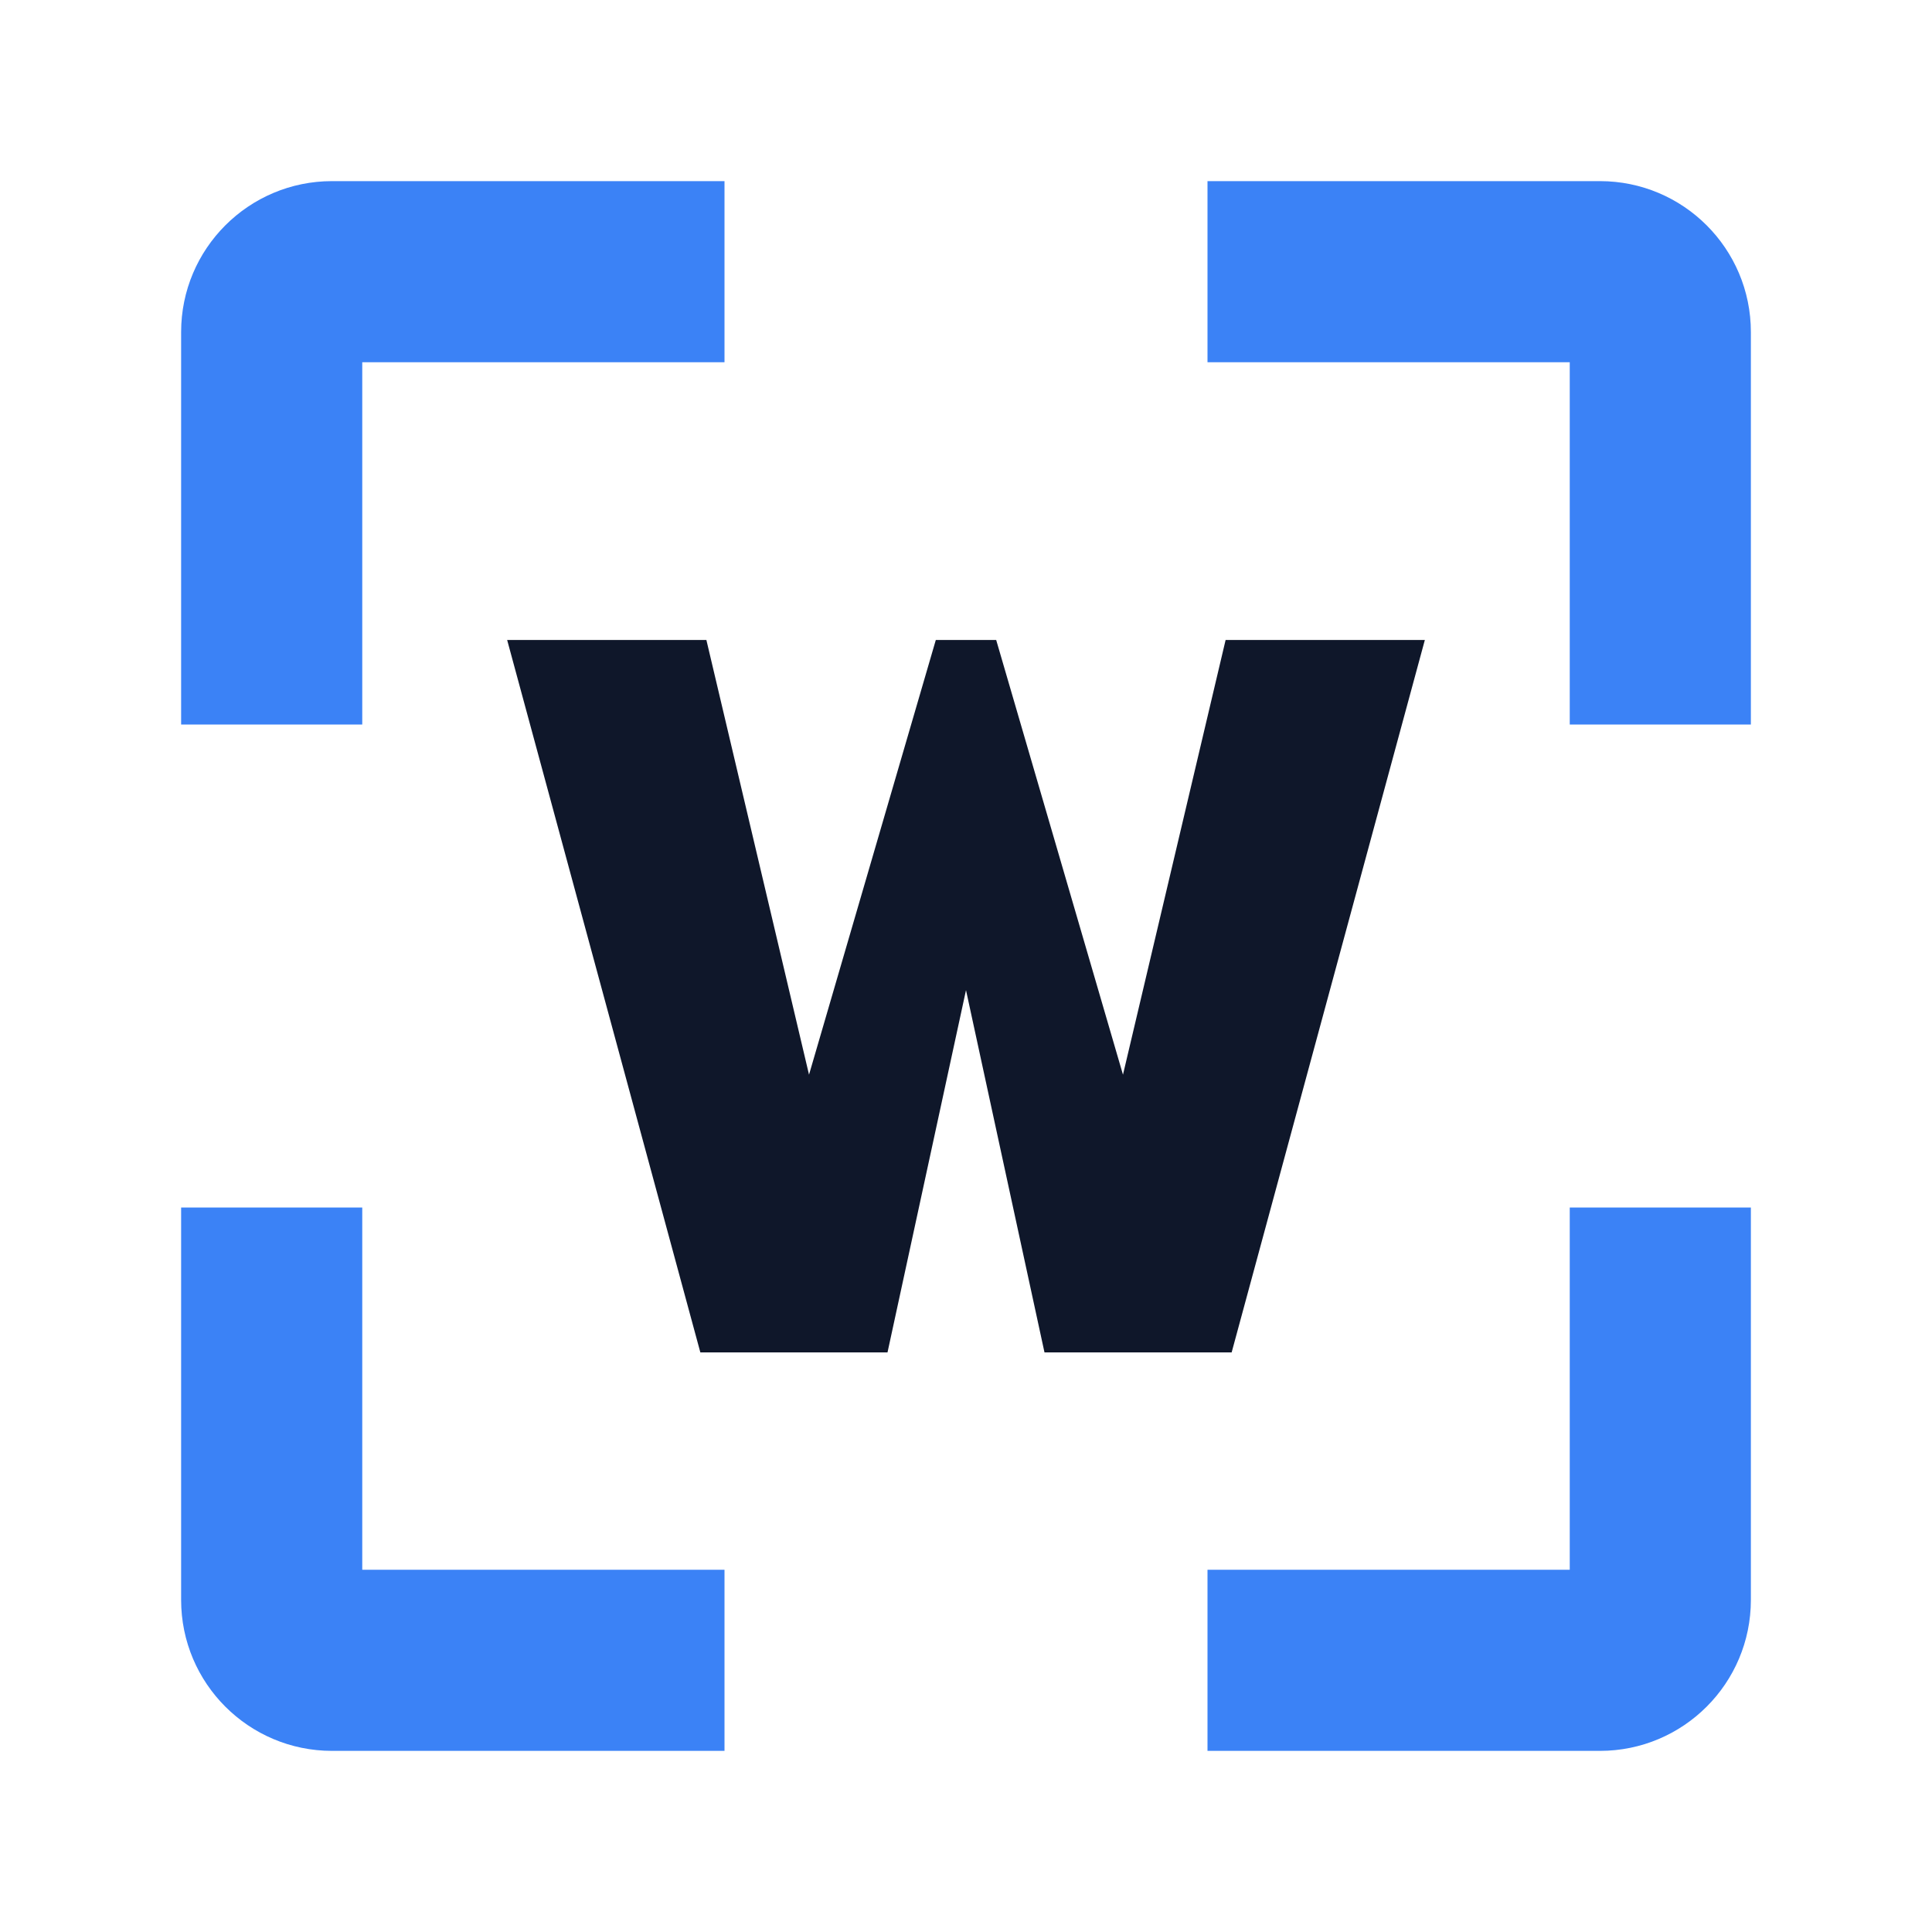
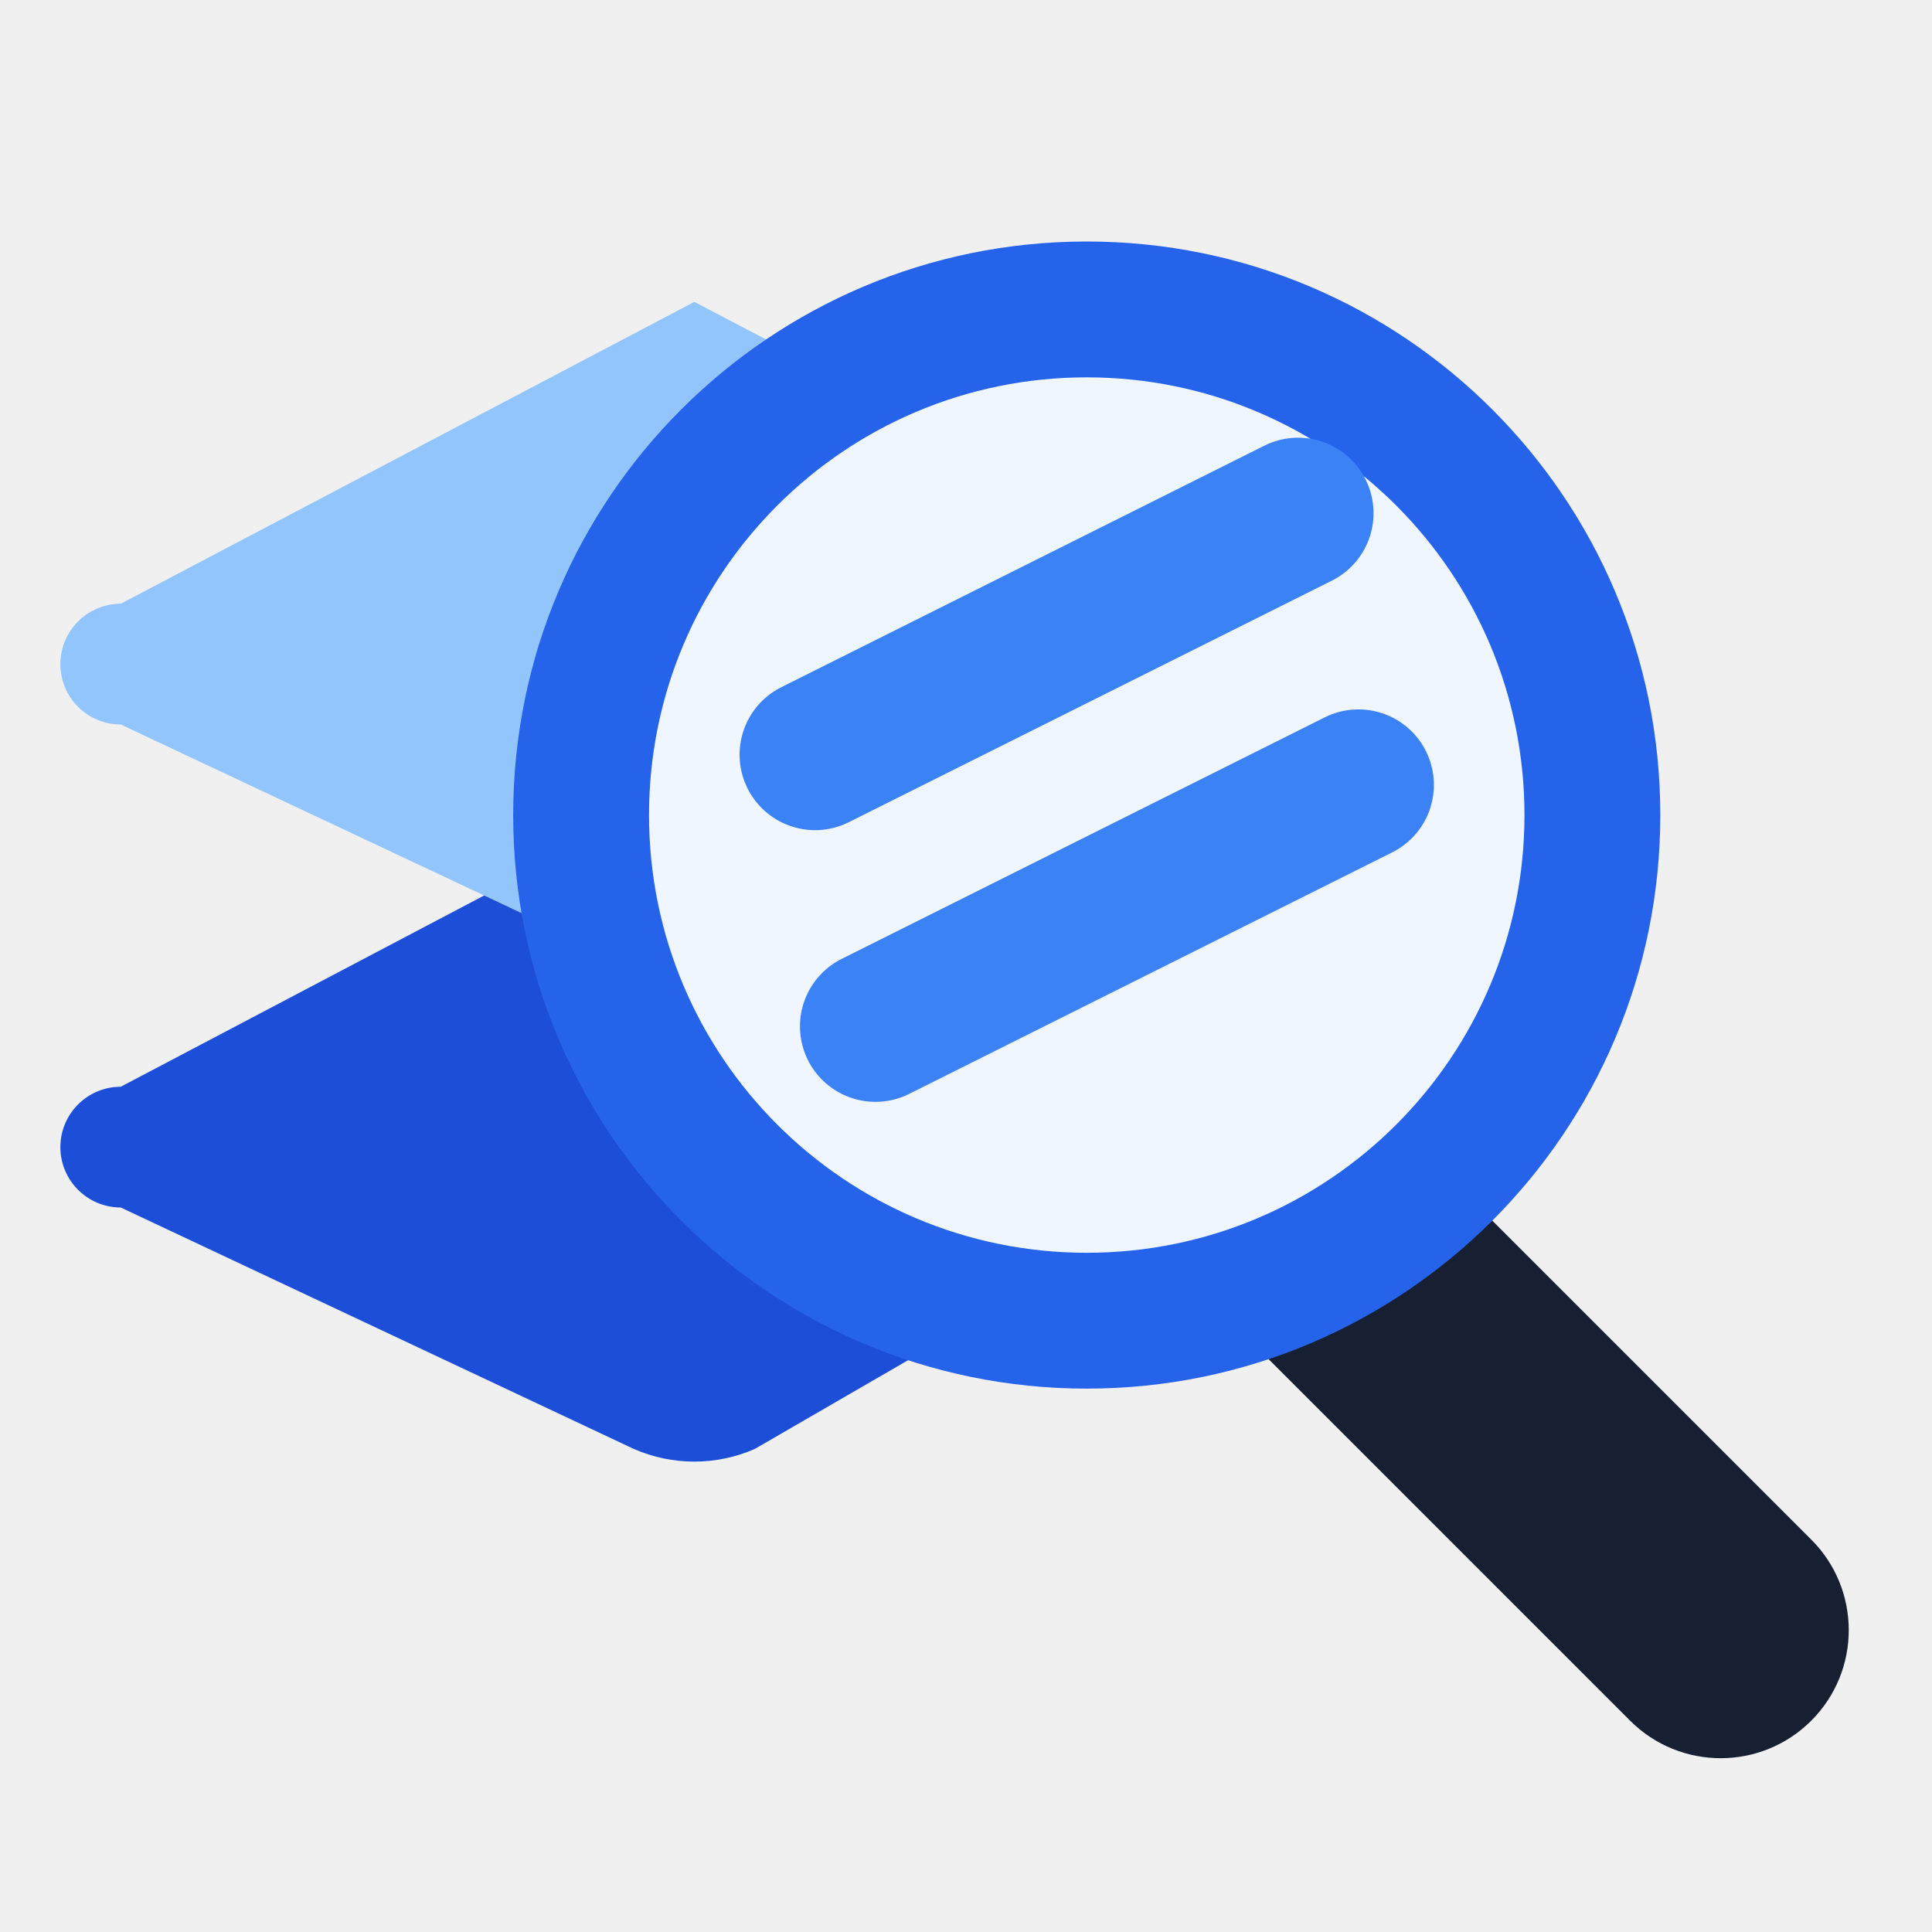
- <svg xmlns="http://www.w3.org/2000/svg" viewBox="0 0 32 32" width="32" height="32">
-   <rect width="32" height="32" fill="#ffffff" />
-   <path fill="#3b82f6" d="M3 12V5.5A2.5 2.5 0 0 1 5.5 3H12v3H6v6ZM20 3h6.5A2.5 2.5 0 0 1 29 5.5V12h-3V6h-6ZM3 20h3v6h6v3H5.5A2.5 2.5 0 0 1 3 26.5ZM26 20h3v6.5A2.5 2.5 0 0 1 26.5 29H20v-3h6Z" />
-   <path fill="#0f172a" d="M8.4 10.6h3.3l1.7 7.2 2.1-7.2h1l2.1 7.2 1.7-7.2h3.3l-3.2 11.8h-3.1L16 16.4l-1.3 6h-3.1Z" />
+ <svg xmlns="http://www.w3.org/2000/svg" width="64" height="64" viewBox="0 0 64 64" role="img" aria-label="WorkLens">
+   <path fill="#1d4ed8" d="M4 36 23 26 44 37 25 48a5 5 0 0 1-4 0L4 40a2 2 0 0 1 0-4Z" />
+   <path fill="#93c5fd" d="M4 20 23 10 44 21 25 32a5 5 0 0 1-4 0L4 24a2 2 0 0 1 0-4Z" />
+   <path fill="#172033" d="m48 39 12 12a4.2 4.2 0 0 1-6 6L42 45Z" />
+   <circle cx="36" cy="27" r="19" fill="#2563eb" />
+   <circle cx="36" cy="27" r="14.5" fill="#eff6ff" />
+   <path d="m27 25 16-8m-14 17 16-8" stroke="#3b82f6" stroke-width="5" stroke-linecap="round" />
</svg>
